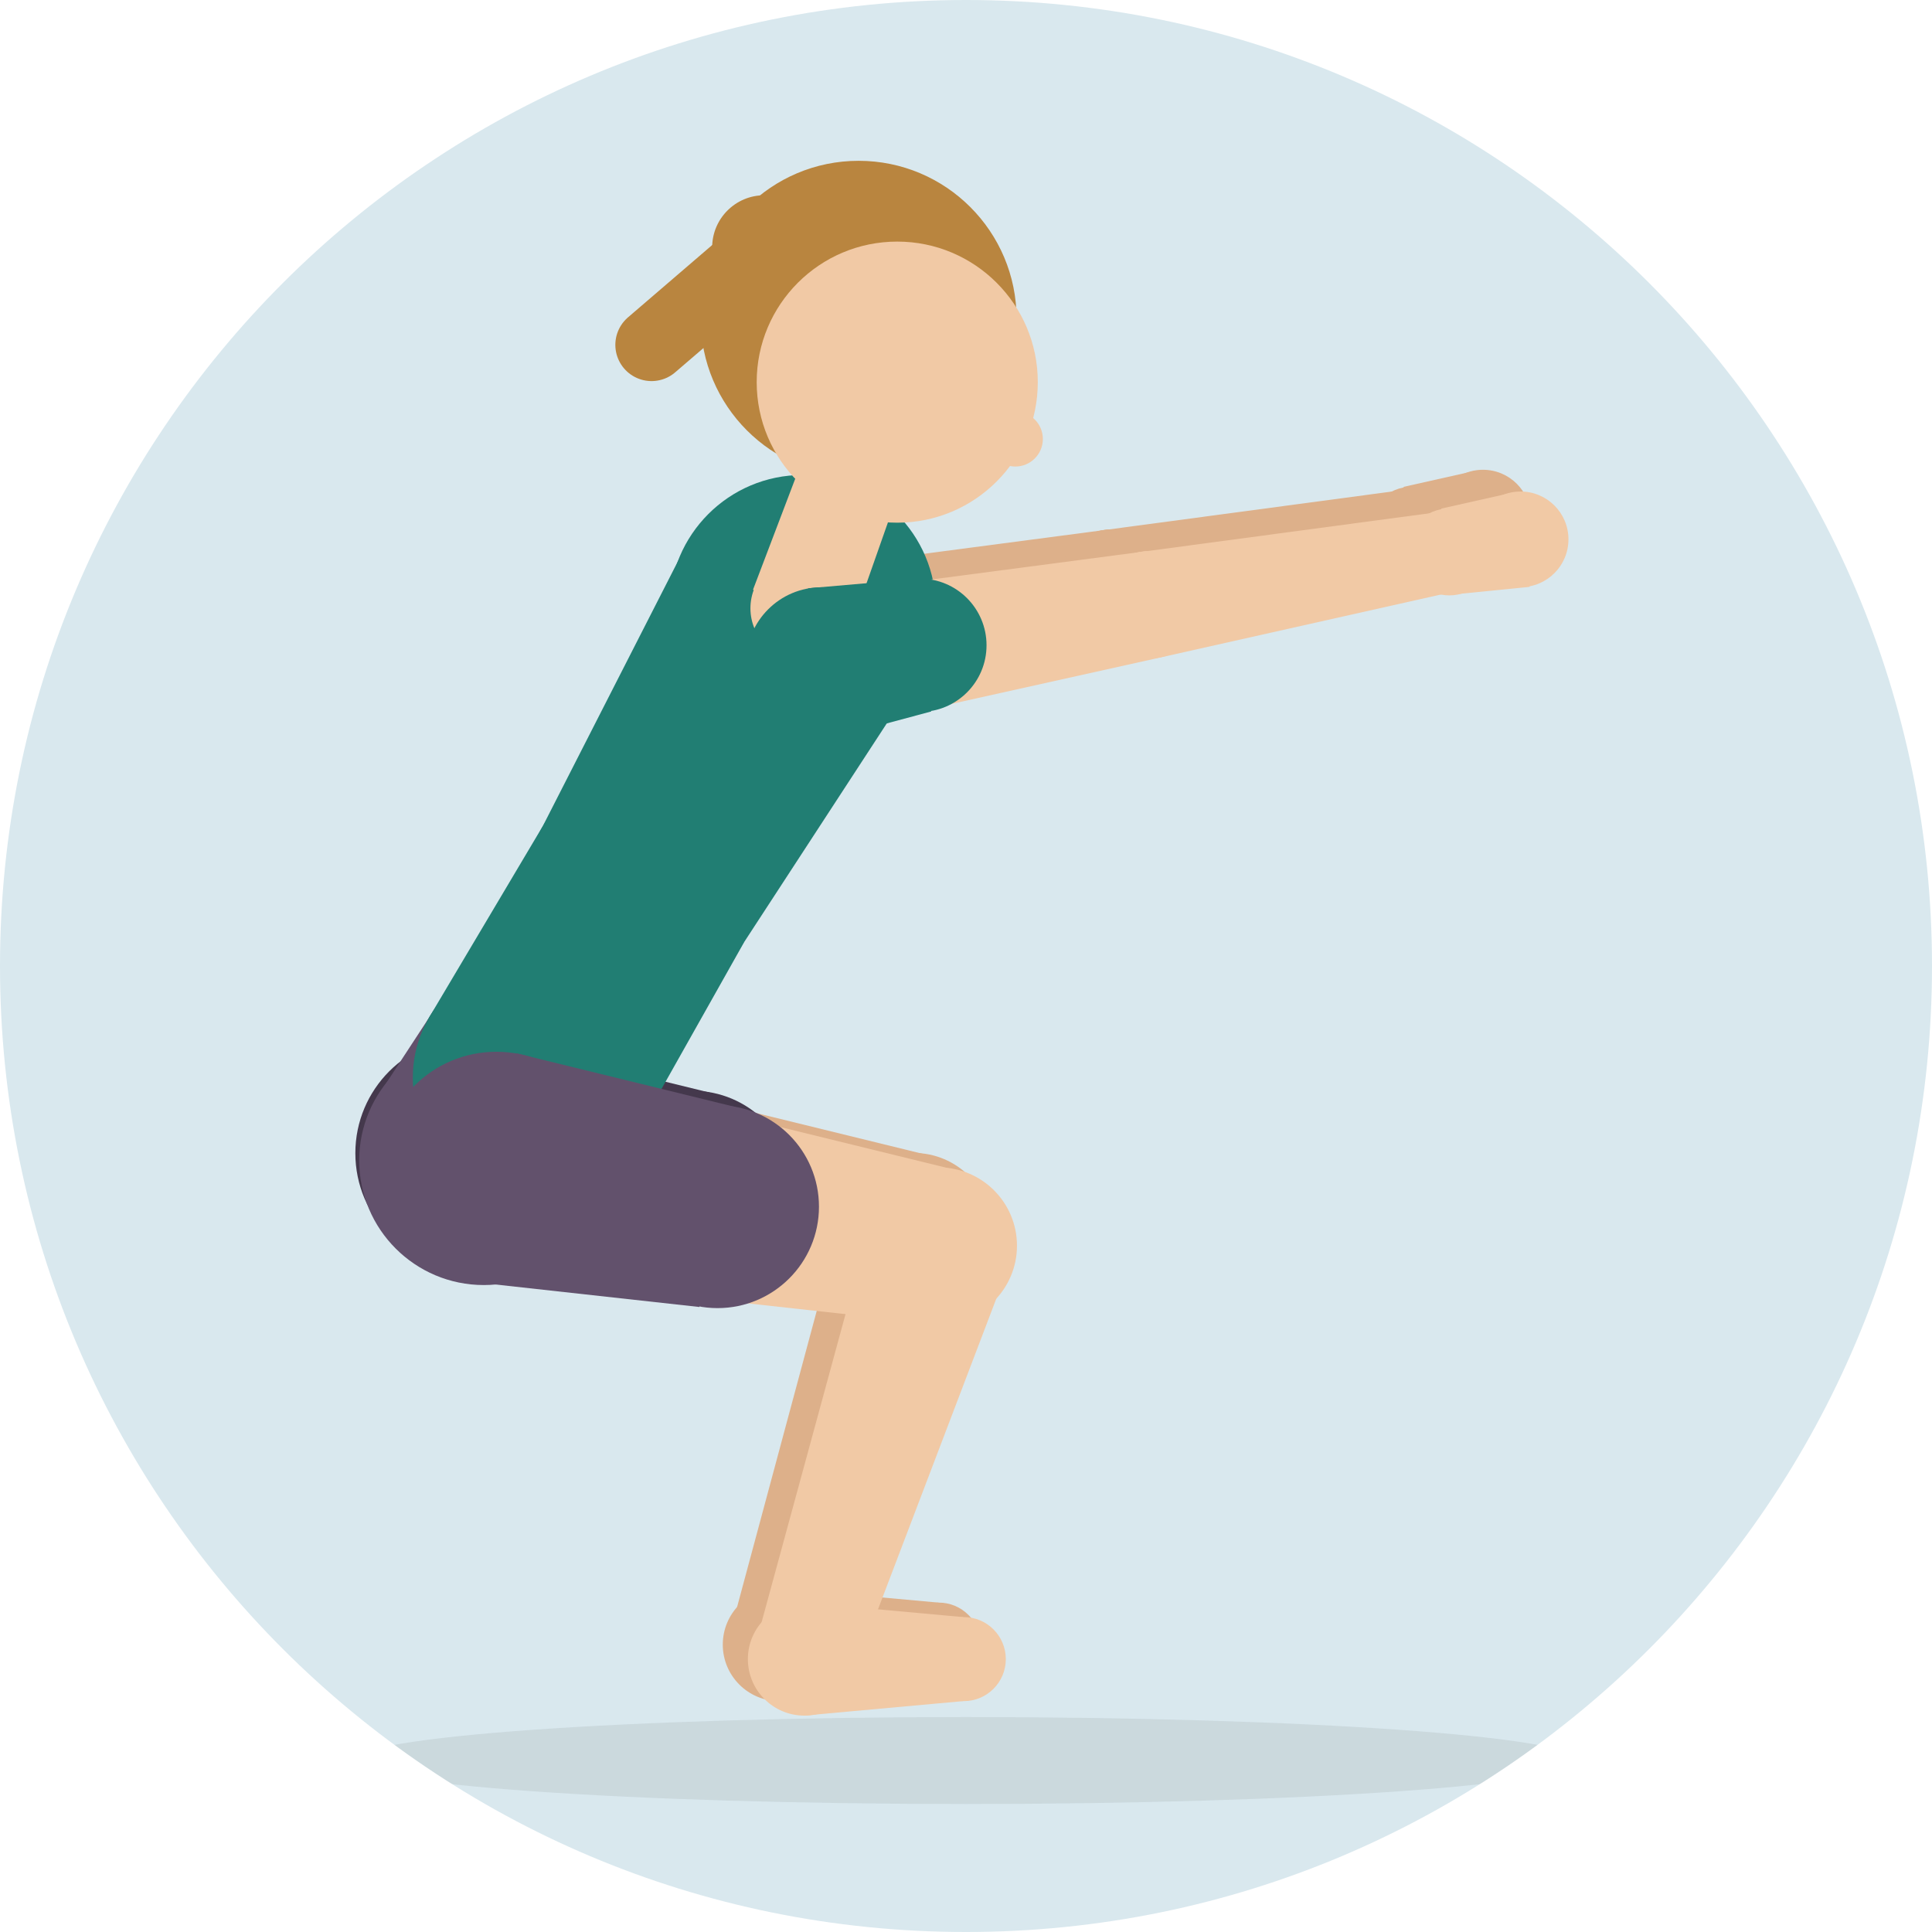
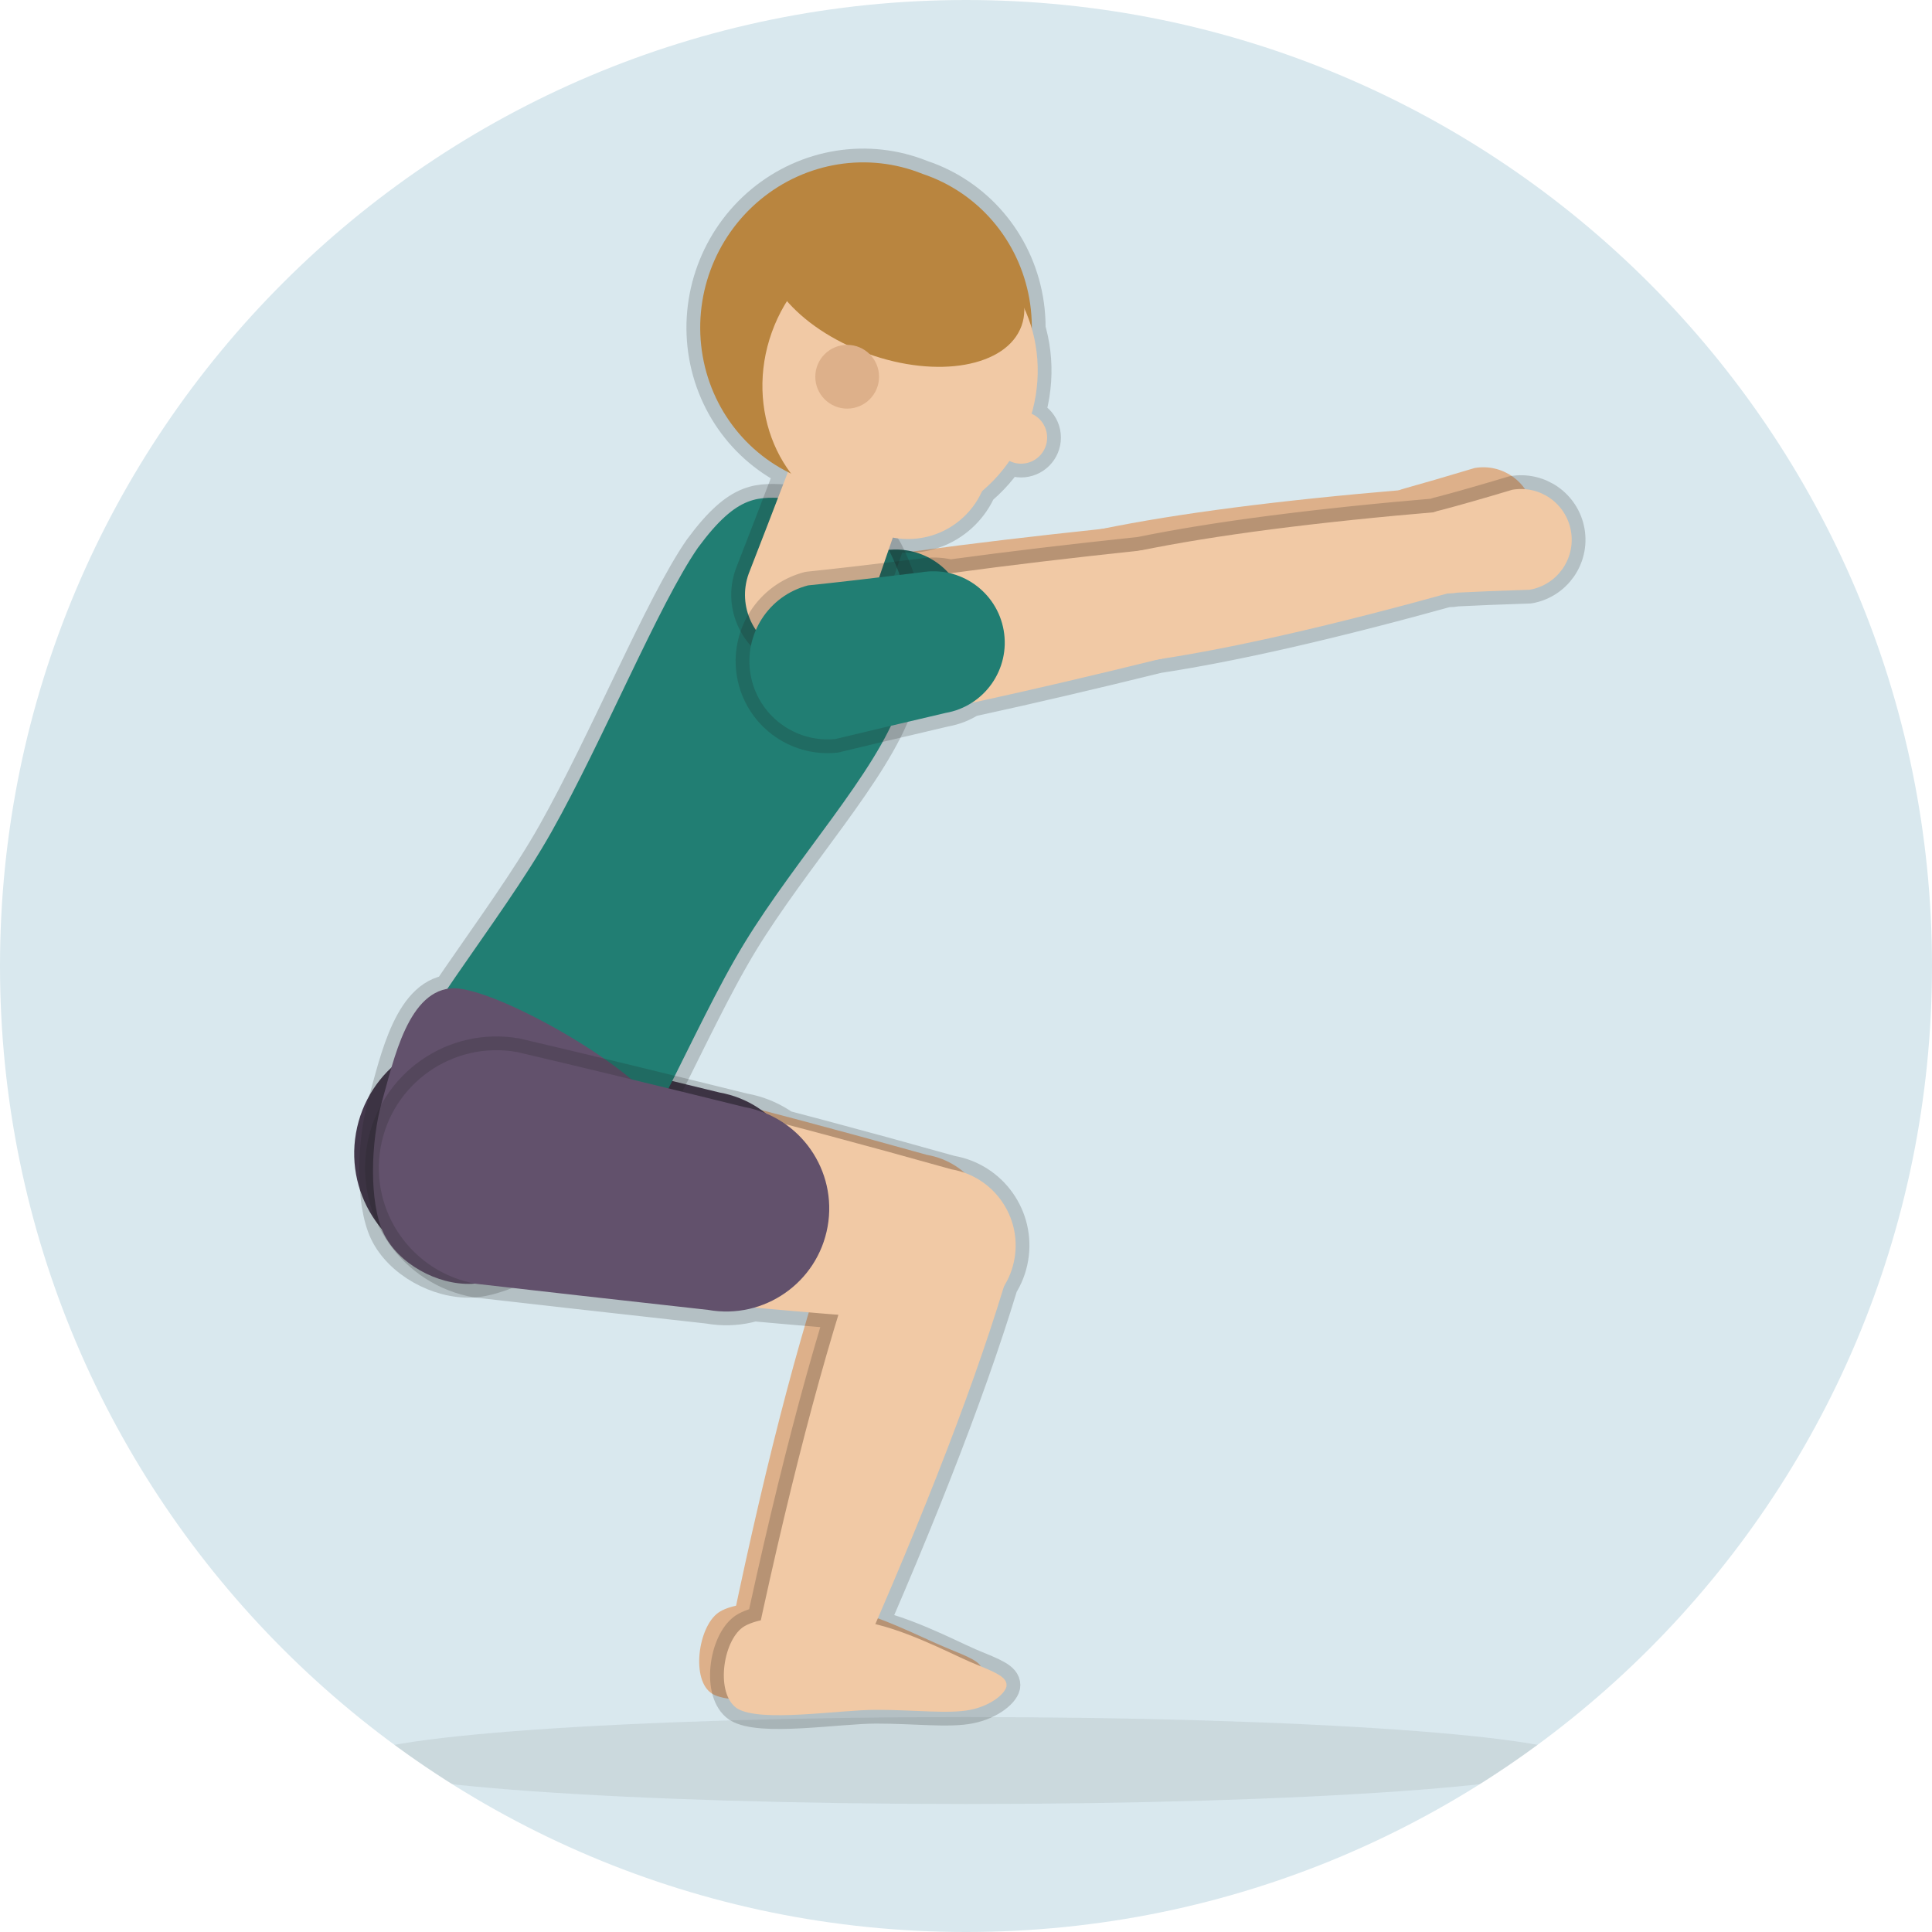
<svg xmlns="http://www.w3.org/2000/svg" viewBox="0 0 200 200" width="400" height="400" role="img" aria-label="Standing figure in profile at the bottom of a squat with thighs level and arms reaching forward.">
  <circle cx="100" cy="100" r="100" fill="#D9E8EE" />
  <clipPath id="c1y2c1e1">
    <circle cx="100" cy="100" r="100" />
  </clipPath>
  <g clip-path="url(#c1y2c1e1)">
    <g transform="translate(100.0 180.0) scale(1.500)">
      <ellipse cx="0" cy="1.5" rx="42.277" ry="3" fill="#20211F" opacity="0.08" />
      <g>
-         <g fill="#DDB08A">
-           <path d="M-11.8 -71.1 L10.7 -76.1 L9.4 -83.4 L-13.4 -80.4Z" />
-           <circle cx="-12.576" cy="-75.77" r="4.7" />
-           <circle cx="10.074" cy="-79.764" r="3.7" />
-         </g>
-         <g fill="#1B6A61">
-           <path d="M-11.7 -70.6 L-5.0 -72.4 L-6.6 -81.5 L-13.5 -80.9Z" />
-           <circle cx="-12.576" cy="-75.77" r="5.2" />
-           <circle cx="-5.781" cy="-76.968" r="4.6" />
-         </g>
-         <g fill="#DDB08A">
-           <path d="M10.7 -76.1 L31.2 -80.7 L30.3 -86.2 L9.4 -83.4Z" />
-           <circle cx="10.074" cy="-79.764" r="3.7" />
-           <circle cx="30.755" cy="-83.41" r="2.8" />
-         </g>
-         <g fill="#DDB08A">
-           <path d="M31.3 -80.5 L36.3 -81.0 L35.1 -87.5 L30.2 -86.4Z" />
-           <circle cx="30.755" cy="-83.41" r="3" />
-           <circle cx="35.679" cy="-84.279" r="3.3" />
-         </g>
+         <path d="M-11.8 -71.1Q-3.1 -72.6 10.7 -76.0A3.8 3.8 0 0 0 9.4 -83.5Q-4.8 -82.0 -13.4 -80.4A4.7 4.7 0 0 0 -11.8 -71.1Z" fill="#DDB08A" />
+         <path d="M-11.6 -70.5Q-8.7 -71.2 -4.0 -72.3A4.9 4.9 0 0 0 -5.7 -82.0Q-10.6 -81.4 -13.5 -81.1A5.4 5.4 0 0 0 -11.6 -70.5Z" fill="#1B6A61" />
+         <path d="M10.7 -76.0Q18.6 -77.2 31.2 -80.7A2.8 2.8 0 0 0 30.3 -86.2Q17.2 -85.1 9.4 -83.5A3.8 3.8 0 0 0 10.7 -76.0Z" fill="#DDB08A" />
+         <path d="M31.3 -80.6Q33.2 -80.7 36.3 -80.8A3.5 3.5 0 0 0 35.1 -87.7Q32.1 -86.8 30.3 -86.3A2.9 2.9 0 0 0 31.3 -80.6Z" fill="#DDB08A" />
      </g>
      <g>
-         <g fill="#DDB08A">
-           <path d="M-8.4 -36.6 L-16.2 -7.6 L-9.6 -5.4 L1.1 -33.5Z" />
-           <circle cx="-3.614" cy="-35.032" r="5" />
-           <circle cx="-12.885" cy="-6.5" r="3.5" />
-         </g>
-         <g fill="#DDB08A">
-           <path d="M-35.4 -33.1 L-4.6 -29.7 L-2.7 -40.3 L-32.9 -47.7Z" />
-           <circle cx="-34.143" cy="-40.415" r="7.4" />
-           <circle cx="-3.614" cy="-35.032" r="5.4" />
-         </g>
-         <g fill="#44384C">
-           <path d="M-35.5 -32.5 L-20.1 -30.8 L-17.7 -44.6 L-32.8 -48.3Z" />
-           <circle cx="-34.143" cy="-40.415" r="8" />
-           <circle cx="-18.879" cy="-37.723" r="7" />
-         </g>
-         <g fill="#DDB08A">
-           <path d="M-12.9 -2.6 L-1.9 -3.6 L-1.9 -9.4 L-12.9 -10.4Z" />
-           <circle cx="-12.885" cy="-6.5" r="3.9" />
-           <circle cx="-1.885" cy="-6.5" r="2.9" />
-         </g>
+         <path d="M-8.5 -36.6Q-12.4 -25.9 -16.2 -7.6A3.5 3.5 0 0 0 -9.6 -5.4Q-1.9 -22.5 1.2 -33.5A5.1 5.1 0 0 0 -8.5 -36.6Z" fill="#DDB08A" />
+         <path d="M-35.4 -33.0Q-23.8 -31.2 -4.5 -29.8A5.3 5.3 0 0 0 -2.7 -40.3Q-21.3 -45.5 -32.8 -47.8A7.5 7.5 0 0 0 -35.4 -33.0Z" fill="#DDB08A" />
+         <path d="M-35.5 -32.4Q-29.5 -31.7 -19.5 -30.6A7.1 7.1 0 0 0 -17.0 -44.6Q-26.8 -47.0 -32.7 -48.4A8.1 8.1 0 0 0 -35.5 -32.4Z" fill="#44384C" />
+         <path d="M-12.9 -2.9A3.6 3.6 0.0 1 0 -12.9 -10.1A3.6 3.6 0.0 1 0 -12.9 -2.9Z" fill="#DDB08A" />
+         <path d="M-17.1 -8.7C-18.5 -7.7 -19.0 -4.0 -17.5 -3.1C-16.0 -2.2 -10.6 -3.0 -7.9 -3.0C-5.2 -3.0 -2.9 -2.7 -1.4 -3.0C0.1 -3.3 1.1 -4.2 1.1 -4.7C1.1 -5.3 0.3 -5.6 -1.4 -6.3C-3.1 -7.0 -6.3 -8.7 -8.9 -9.1C-11.5 -9.5 -15.7 -9.7 -17.1 -8.7Z" fill="#DDB08A" />
      </g>
      <g>
-         <g fill="#62516C">
-           <path d="M-25.8 -35.6 L-22.9 -41.5 L-37.1 -49.7 L-40.7 -44.2Z" />
-           <circle cx="-33.277" cy="-39.915" r="8.6" />
-           <circle cx="-29.977" cy="-45.631" r="8.2" />
-         </g>
-         <g fill="#217E73">
-           <path d="M-22.9 -41.5 L-15.3 -55.0 L-29.2 -63.0 L-37.1 -49.7Z" />
-           <circle cx="-29.977" cy="-45.631" r="8.2" />
-           <circle cx="-22.277" cy="-58.967" r="8" />
-         </g>
-         <g fill="#217E73">
-           <path d="M-15.3 -55.0 L-3.3 -73.4 L-19.2 -82.6 L-29.2 -63.0Z" />
-           <circle cx="-22.277" cy="-58.967" r="8" />
-           <circle cx="-11.277" cy="-78.02" r="9.2" />
-         </g>
+         <path d="M-40.1 -43.9C-38.8 -48.6 -32.2 -56.2 -28.6 -62.6C-25.0 -69.0 -21.2 -78.3 -18.5 -82.2C-15.7 -86.0 -14.3 -85.7 -12.1 -85.6C-9.9 -85.6 -6.6 -84.4 -5.3 -82.0C-4.1 -79.6 -2.9 -75.8 -4.6 -71.3C-6.2 -66.7 -11.7 -60.8 -15.3 -54.9C-18.9 -49.0 -22.6 -39.3 -26.2 -35.8C-29.7 -32.4 -34.2 -32.9 -36.5 -34.3C-38.9 -35.6 -41.4 -39.1 -40.1 -43.9ZM-40.3 -44.0C-39.5 -46.8 -38.5 -51.8 -35.3 -51.8C-32.2 -51.7 -23.0 -46.4 -21.4 -43.7C-19.8 -41.0 -23.8 -37.7 -25.9 -35.7C-28.0 -33.6 -31.8 -31.5 -34.1 -31.4C-36.5 -31.3 -39.2 -32.8 -40.2 -34.9C-41.2 -37.0 -41.1 -41.2 -40.3 -44.0Z" fill="#1E1F1D" stroke="#1E1F1D" stroke-width="1.9" stroke-linejoin="round" opacity="0.2" />
+         <path d="M-40.1 -43.9C-38.8 -48.6 -32.2 -56.2 -28.6 -62.6C-25.0 -69.0 -21.2 -78.3 -18.5 -82.2C-15.7 -86.0 -14.3 -85.7 -12.1 -85.6C-9.9 -85.6 -6.6 -84.4 -5.3 -82.0C-4.1 -79.6 -2.9 -75.8 -4.6 -71.3C-6.2 -66.7 -11.7 -60.8 -15.3 -54.9C-18.9 -49.0 -22.6 -39.3 -26.2 -35.8C-29.7 -32.4 -34.2 -32.9 -36.5 -34.3C-38.9 -35.6 -41.4 -39.1 -40.1 -43.9Z" fill="#217E73" />
+         <path d="M-40.3 -44.0C-39.5 -46.8 -38.5 -51.8 -35.3 -51.8C-32.2 -51.7 -23.0 -46.4 -21.4 -43.7C-19.8 -41.0 -23.8 -37.7 -25.9 -35.7C-28.0 -33.6 -31.8 -31.5 -34.1 -31.4C-36.5 -31.3 -39.2 -32.8 -40.2 -34.9C-41.2 -37.0 -41.1 -41.2 -40.3 -44.0Z" fill="#62516C" />
      </g>
      <g>
-         <g fill="#F1C9A5">
-           <path d="M-7.9 -76.8 L-2.1 -93.3 L-8.5 -95.6 L-14.7 -79.3Z" />
-           <circle cx="-11.277" cy="-78.02" r="3.6" />
-           <circle cx="-5.292" cy="-94.465" r="3.4" />
-         </g>
-         <circle cx="-13.918" cy="-102.925" r="3.6" fill="#B9853F" />
-         <path d="M-13.9 -102.9 L-21.7 -96.2" stroke="#B9853F" stroke-width="5" stroke-linecap="round" />
-         <circle cx="-7.41" cy="-98.002" r="10.9" fill="#B9853F" />
-         <circle cx="-4.745" cy="-93.627" r="9.7" fill="#F1C9A5" />
-         <circle cx="3.404" cy="-89.703" r="1.9" fill="#F1C9A5" />
+         <path d="M-6.9 -77.5Q-4.9 -83.4 -1.5 -93.1A4.0 4.0 0 0 0 -9.1 -95.8Q-12.7 -86.3 -15.0 -80.4A4.3 4.3 0 0 0 -6.9 -77.5ZM-10.8 -86.8A11.1 11.3 20.0 1 0 -3.0 -108.0A11.1 11.3 20.0 1 0 -10.8 -86.8ZM-8.0 -84.3A9.4 10.2 20.0 1 0 -1.1 -103.5A9.4 10.2 20.0 1 0 -8.0 -84.3ZM-4.0 -82.8A5.6 5.6 0.0 1 0 -4.0 -94.0A5.6 5.6 0.0 1 0 -4.0 -82.8ZM3.8 -88.0A1.8 1.8 0.0 1 0 3.8 -91.6A1.8 1.8 0.0 1 0 3.8 -88.0ZM-6.8 -95.6A9.3 5.4 20.0 1 0 -3.1 -105.8A9.3 5.4 20.0 1 0 -6.8 -95.6ZM-8.2 -91.8A2.2 2.2 0.0 1 0 -8.2 -96.2A2.2 2.2 0.0 1 0 -8.2 -91.8Z" fill="#1E1F1D" stroke="#1E1F1D" stroke-width="1.9" stroke-linejoin="round" opacity="0.2" />
+         <path d="M-6.9 -77.5Q-4.9 -83.4 -1.5 -93.1A4.0 4.0 0 0 0 -9.1 -95.8Q-12.7 -86.3 -15.0 -80.4A4.3 4.3 0 0 0 -6.9 -77.5Z" fill="#F1C9A5" />
+         <path d="M-10.8 -86.8A11.1 11.3 20.0 1 0 -3.0 -108.0A11.1 11.3 20.0 1 0 -10.8 -86.8Z" fill="#B9853F" />
+         <path d="M-8.0 -84.3A9.4 10.2 20.0 1 0 -1.1 -103.5A9.4 10.2 20.0 1 0 -8.0 -84.3Z" fill="#F1C9A5" />
+         <path d="M-4.0 -82.8A5.6 5.6 0.0 1 0 -4.0 -94.0A5.6 5.6 0.0 1 0 -4.0 -82.8Z" fill="#F1C9A5" />
+         <path d="M3.8 -88.0A1.8 1.8 0.0 1 0 3.8 -91.6A1.8 1.8 0.0 1 0 3.8 -88.0Z" fill="#F1C9A5" />
+         <path d="M-6.8 -95.6A9.3 5.4 20.0 1 0 -3.1 -105.8A9.3 5.4 20.0 1 0 -6.8 -95.6Z" fill="#B9853F" />
+         <path d="M-8.2 -91.8A2.2 2.2 0.0 1 0 -8.2 -96.2A2.2 2.2 0.0 1 0 -8.2 -91.8Z" fill="#DDB08A" />
      </g>
      <g>
-         <g fill="#F1C9A5">
-           <path d="M-6.6 -35.6 L-14.5 -6.6 L-7.8 -4.4 L2.9 -32.5Z" />
-           <circle cx="-1.882" cy="-34.032" r="5" />
-           <circle cx="-11.153" cy="-5.5" r="3.5" />
-         </g>
-         <g fill="#F1C9A5">
-           <path d="M-33.7 -32.1 L-2.8 -28.7 L-0.9 -39.3 L-31.1 -46.7Z" />
-           <circle cx="-32.411" cy="-39.415" r="7.4" />
-           <circle cx="-1.882" cy="-34.032" r="5.4" />
-         </g>
-         <g fill="#62516C">
-           <path d="M-33.8 -31.5 L-18.4 -29.8 L-15.9 -43.6 L-31.0 -47.3Z" />
-           <circle cx="-32.411" cy="-39.415" r="8" />
-           <circle cx="-17.147" cy="-36.723" r="7" />
-         </g>
-         <g fill="#F1C9A5">
-           <path d="M-11.2 -1.6 L-0.2 -2.6 L-0.2 -8.4 L-11.2 -9.4Z" />
-           <circle cx="-11.153" cy="-5.5" r="3.9" />
-           <circle cx="-0.153" cy="-5.5" r="2.9" />
-         </g>
+         <path d="M-6.7 -35.6Q-10.6 -24.9 -14.5 -6.6A3.5 3.5 0 0 0 -7.8 -4.4Q-0.2 -21.5 3.0 -32.5A5.1 5.1 0 0 0 -6.7 -35.6ZM-33.7 -32.0Q-22.1 -30.2 -2.8 -28.8A5.3 5.3 0 0 0 -1.0 -39.3Q-19.5 -44.5 -31.1 -46.8A7.5 7.5 0 0 0 -33.7 -32.0ZM-33.8 -31.4Q-27.7 -30.7 -17.8 -29.6A7.1 7.1 0 0 0 -15.3 -43.6Q-25.0 -46.0 -31.0 -47.4A8.1 8.1 0 0 0 -33.8 -31.4ZM-11.2 -1.9A3.6 3.6 0.0 1 0 -11.2 -9.1A3.6 3.6 0.0 1 0 -11.2 -1.9ZM-15.4 -7.7C-16.8 -6.7 -17.3 -3.1 -15.8 -2.1C-14.2 -1.1 -8.8 -2.0 -6.2 -2.0C-3.5 -2.0 -1.2 -1.7 0.3 -2.0C1.8 -2.3 2.8 -3.2 2.8 -3.7C2.8 -4.3 2.0 -4.6 0.3 -5.3C-1.3 -6.0 -4.5 -7.7 -7.2 -8.1C-9.8 -8.5 -13.9 -8.7 -15.4 -7.7Z" fill="#1E1F1D" stroke="#1E1F1D" stroke-width="1.9" stroke-linejoin="round" opacity="0.2" />
+         <path d="M-6.7 -35.6Q-10.6 -24.9 -14.5 -6.6A3.5 3.5 0 0 0 -7.8 -4.4Q-0.2 -21.5 3.0 -32.5A5.1 5.1 0 0 0 -6.7 -35.6Z" fill="#F1C9A5" />
+         <path d="M-33.7 -32.0Q-22.1 -30.2 -2.8 -28.8A5.3 5.3 0 0 0 -1.0 -39.3Q-19.5 -44.5 -31.1 -46.8A7.5 7.5 0 0 0 -33.7 -32.0Z" fill="#F1C9A5" />
+         <path d="M-33.8 -31.4Q-27.7 -30.7 -17.8 -29.6A7.1 7.1 0 0 0 -15.3 -43.6Q-25.0 -46.0 -31.0 -47.4A8.1 8.1 0 0 0 -33.8 -31.4Z" fill="#62516C" />
+         <path d="M-11.2 -1.9A3.6 3.6 0.0 1 0 -11.2 -9.1A3.6 3.6 0.0 1 0 -11.2 -1.9Z" fill="#F1C9A5" />
+         <path d="M-15.4 -7.7C-16.8 -6.7 -17.3 -3.1 -15.8 -2.1C-14.2 -1.1 -8.8 -2.0 -6.2 -2.0C-3.5 -2.0 -1.2 -1.7 0.3 -2.0C1.8 -2.3 2.8 -3.2 2.8 -3.7C2.8 -4.3 2.0 -4.6 0.3 -5.3C-1.3 -6.0 -4.5 -7.7 -7.2 -8.1C-9.8 -8.5 -13.9 -8.7 -15.4 -7.7Z" fill="#F1C9A5" />
      </g>
      <g>
-         <g fill="#F1C9A5">
-           <path d="M-9.2 -69.6 L13.3 -74.6 L12.0 -81.9 L-10.8 -78.9Z" />
-           <circle cx="-9.978" cy="-74.27" r="4.7" />
-           <circle cx="12.672" cy="-78.264" r="3.7" />
-         </g>
-         <g fill="#217E73">
-           <path d="M-9.1 -69.1 L-2.4 -70.9 L-4.0 -80.0 L-10.9 -79.4Z" />
-           <circle cx="-9.978" cy="-74.27" r="5.2" />
-           <circle cx="-3.183" cy="-75.468" r="4.6" />
-         </g>
-         <g fill="#F1C9A5">
-           <path d="M13.3 -74.6 L33.8 -79.2 L32.9 -84.7 L12.0 -81.9Z" />
-           <circle cx="12.672" cy="-78.264" r="3.7" />
-           <circle cx="33.353" cy="-81.91" r="2.8" />
-         </g>
-         <g fill="#F1C9A5">
-           <path d="M33.9 -79.0 L38.9 -79.5 L37.7 -86.0 L32.8 -84.9Z" />
-           <circle cx="33.353" cy="-81.91" r="3" />
-           <circle cx="38.277" cy="-82.779" r="3.3" />
-         </g>
+         <path d="M-9.2 -69.6Q-0.5 -71.1 13.3 -74.5A3.8 3.8 0 0 0 12.0 -82.0Q-2.2 -80.5 -10.8 -78.9A4.7 4.7 0 0 0 -9.2 -69.6ZM-9.0 -69.0Q-6.1 -69.7 -1.4 -70.8A4.9 4.9 0 0 0 -3.1 -80.5Q-8.0 -79.9 -10.9 -79.6A5.4 5.4 0 0 0 -9.0 -69.0ZM13.3 -74.5Q21.2 -75.7 33.8 -79.2A2.8 2.8 0 0 0 32.9 -84.7Q19.8 -83.6 12.0 -82.0A3.8 3.8 0 0 0 13.3 -74.5ZM33.9 -79.1Q35.8 -79.2 38.9 -79.3A3.5 3.5 0 0 0 37.7 -86.2Q34.7 -85.3 32.8 -84.8A2.9 2.9 0 0 0 33.9 -79.1Z" fill="#1E1F1D" stroke="#1E1F1D" stroke-width="1.9" stroke-linejoin="round" opacity="0.2" />
+         <path d="M-9.2 -69.6Q-0.5 -71.1 13.3 -74.5A3.8 3.8 0 0 0 12.0 -82.0Q-2.2 -80.5 -10.8 -78.9A4.7 4.7 0 0 0 -9.2 -69.6Z" fill="#F1C9A5" />
+         <path d="M-9.0 -69.0Q-6.1 -69.7 -1.4 -70.8A4.9 4.9 0 0 0 -3.1 -80.5Q-8.0 -79.9 -10.9 -79.6A5.4 5.4 0 0 0 -9.0 -69.0Z" fill="#217E73" />
+         <path d="M13.3 -74.5Q21.2 -75.7 33.8 -79.2A2.8 2.8 0 0 0 32.9 -84.7Q19.8 -83.6 12.0 -82.0A3.8 3.8 0 0 0 13.3 -74.5Z" fill="#F1C9A5" />
+         <path d="M33.9 -79.1Q35.8 -79.2 38.9 -79.3A3.5 3.5 0 0 0 37.7 -86.2Q34.7 -85.3 32.8 -84.8A2.9 2.9 0 0 0 33.9 -79.1Z" fill="#F1C9A5" />
      </g>
    </g>
  </g>
</svg>
